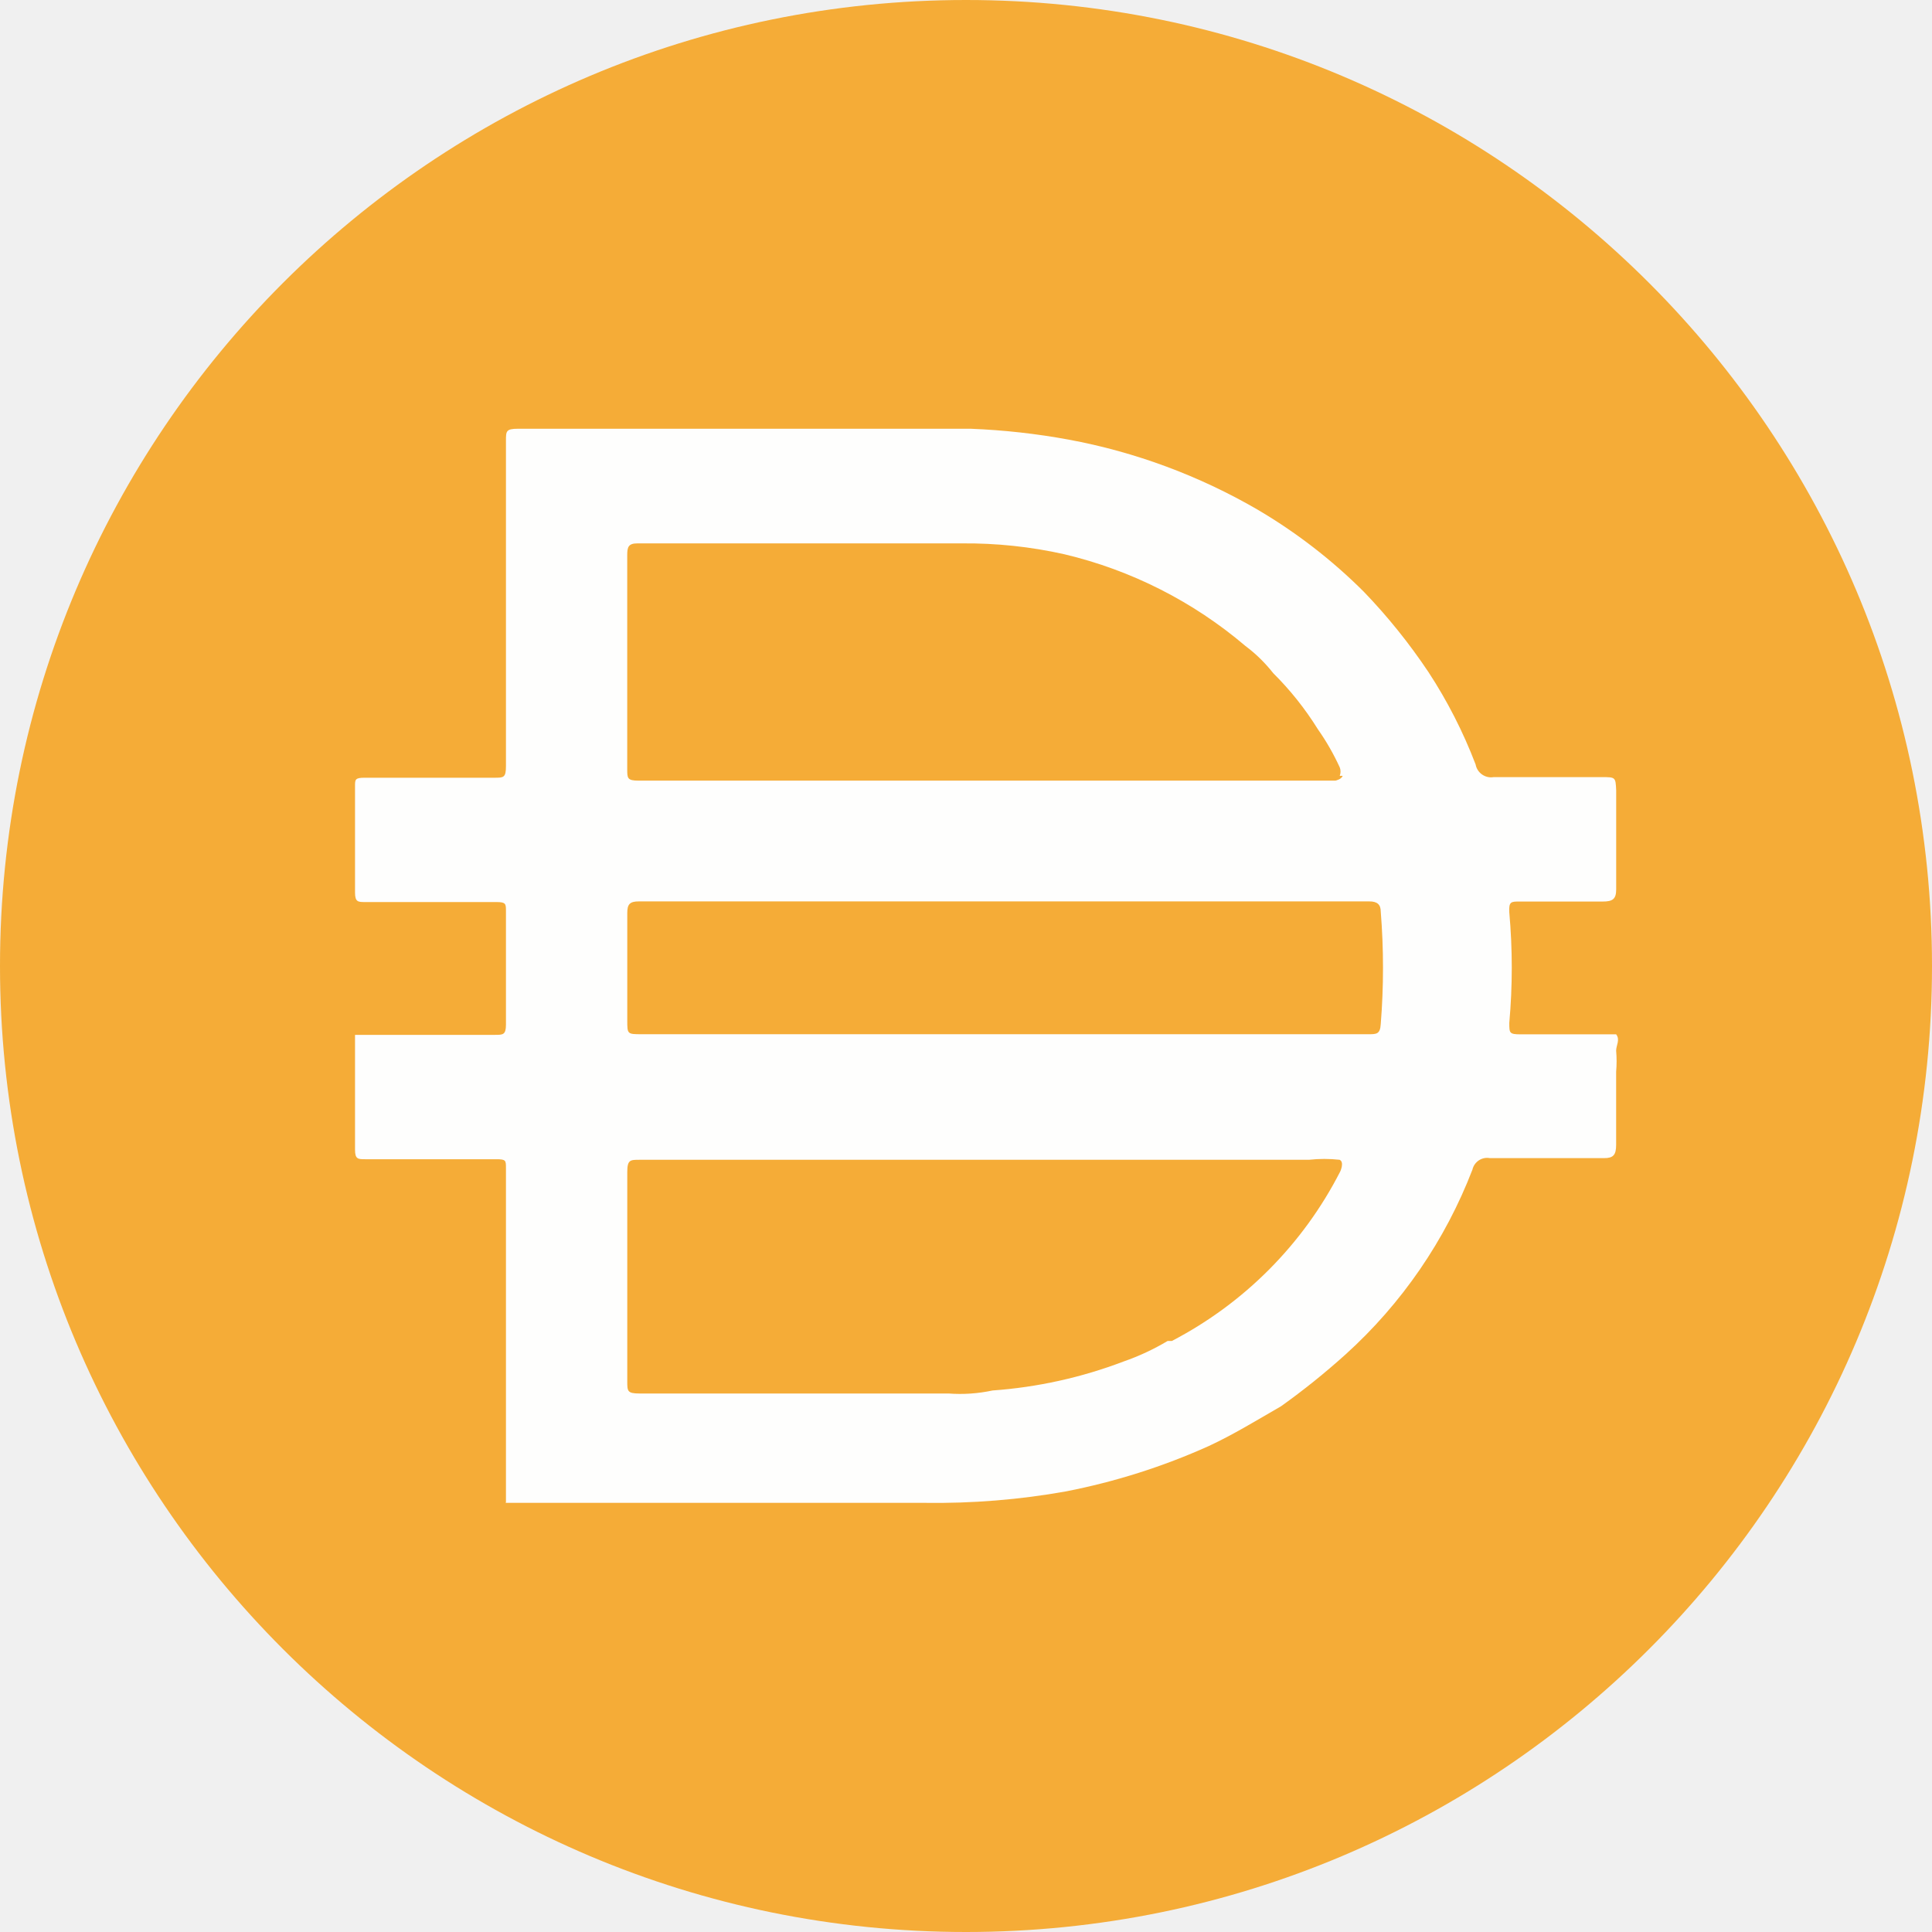
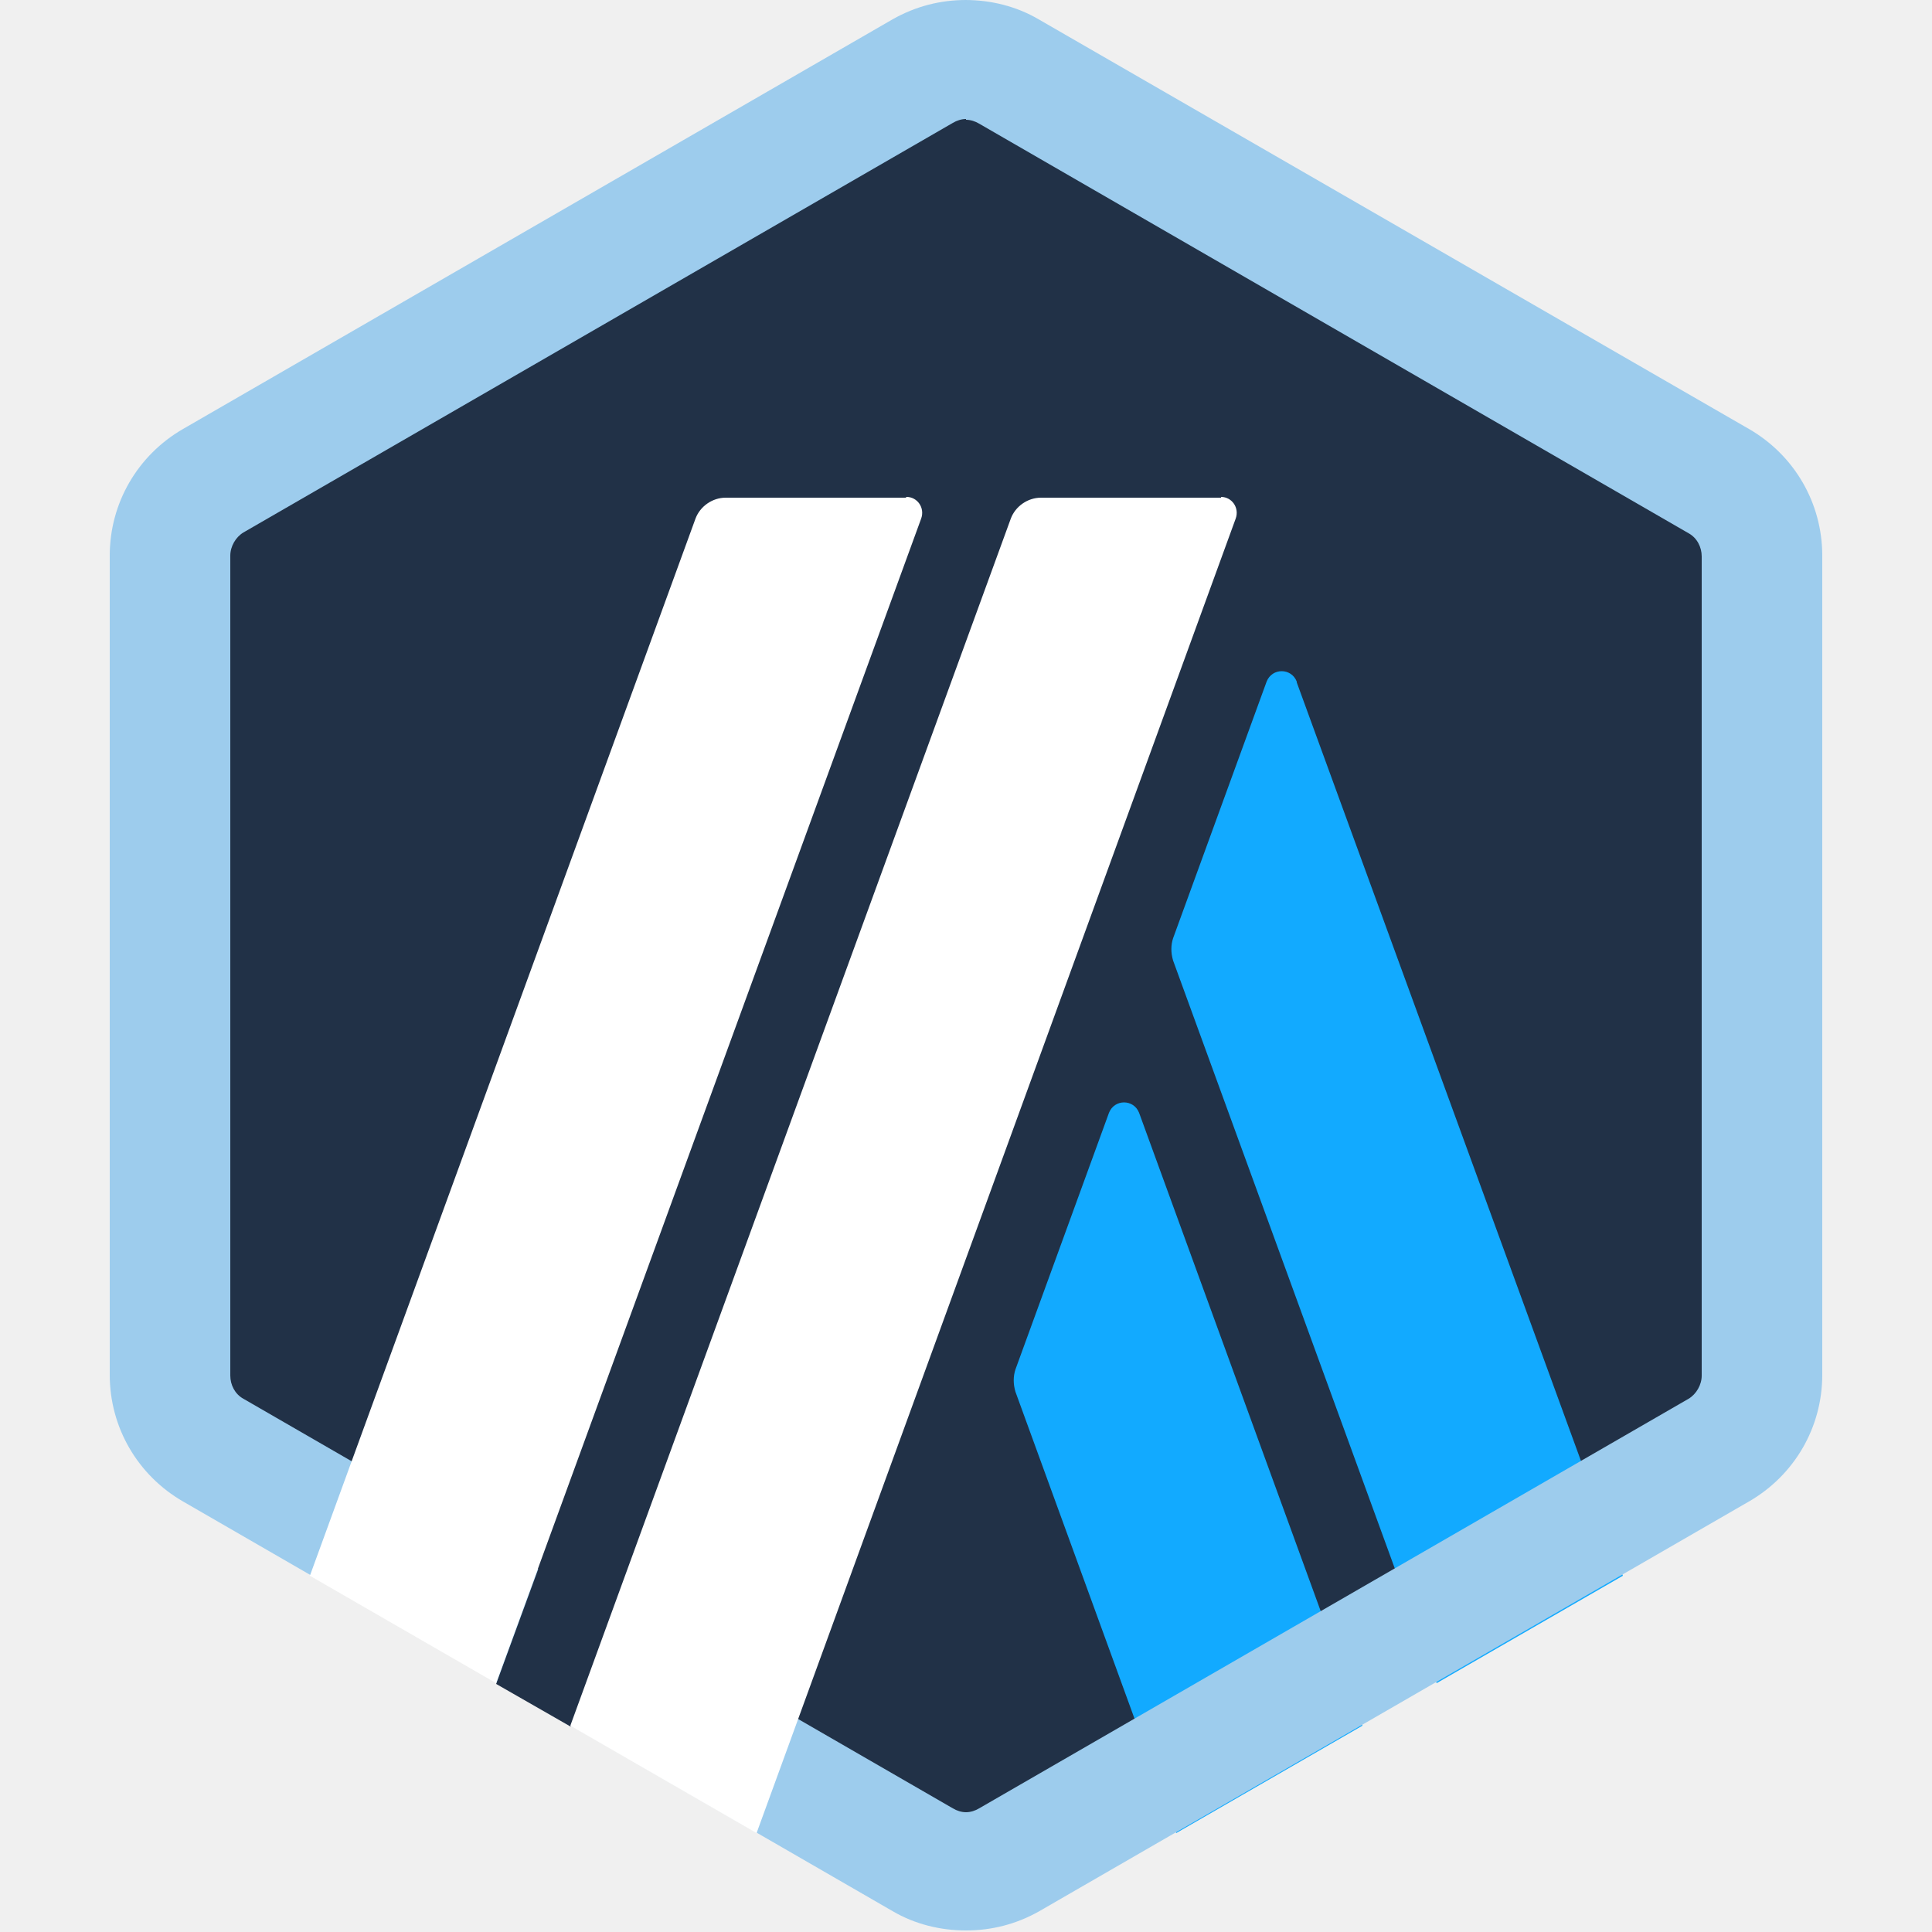
- <svg xmlns="http://www.w3.org/2000/svg" xml:space="preserve" width="100%" height="100%" version="1.1" shape-rendering="geometricPrecision" text-rendering="geometricPrecision" image-rendering="optimizeQuality" fill-rule="evenodd" clip-rule="evenodd" viewBox="0 0 444.44 444.44">
+ <svg xmlns="http://www.w3.org/2000/svg" version="1.1" id="Layer_1" x="0px" y="0px" viewBox="0 0 2500 2500" style="enable-background:new 0 0 2500 2500;" xml:space="preserve">
+   <style type="text/css">
+ 	.st0{fill:none;}
+ 	.st1{fill:#213147;}
+ 	.st2{fill:#12AAFF;}
+ 	.st3{fill:#9DCCED;}
+ 	.st4{fill:#FFFFFF;}
+ </style>
  <g id="Layer_x0020_1">
-     <path fill="#F5AC37" fill-rule="nonzero" d="M222.22 0c122.74,0 222.22,99.5 222.22,222.22 0,122.74 -99.48,222.22 -222.22,222.22 -122.72,0 -222.22,-99.49 -222.22,-222.22 0,-122.72 99.5,-222.22 222.22,-222.22z" />
-     <path fill="#FEFEFD" fill-rule="nonzero" d="M230.41 237.91l84.44 0c1.8,0 2.65,0 2.78,-2.36 0.69,-8.59 0.69,-17.23 0,-25.83 0,-1.67 -0.83,-2.36 -2.64,-2.36l-168.05 0c-2.08,0 -2.64,0.69 -2.64,2.64l0 24.72c0,3.19 0,3.19 3.33,3.19l82.78 0zm77.79 -59.44c0.24,-0.63 0.24,-1.32 0,-1.94 -1.41,-3.07 -3.08,-6 -5.02,-8.75 -2.92,-4.7 -6.36,-9.03 -10.28,-12.92 -1.85,-2.35 -3.99,-4.46 -6.39,-6.25 -12.02,-10.23 -26.31,-17.47 -41.67,-21.11 -7.75,-1.74 -15.67,-2.57 -23.61,-2.5l-74.58 0c-2.08,0 -2.36,0.83 -2.36,2.64l0 49.3c0,2.08 0,2.64 2.64,2.64l160.27 0c0,0 1.39,-0.28 1.67,-1.11l-0.68 0zm0 88.33c-2.36,-0.26 -4.74,-0.26 -7.1,0l-154.02 0c-2.08,0 -2.78,0 -2.78,2.78l0 48.2c0,2.22 0,2.78 2.78,2.78l71.11 0c3.4,0.26 6.8,0.02 10.13,-0.69 10.32,-0.74 20.47,-2.98 30.15,-6.67 3.52,-1.22 6.92,-2.81 10.13,-4.72l0.97 0c16.67,-8.67 30.21,-22.29 38.75,-39.01 0,0 0.97,-2.1 -0.12,-2.65zm-191.81 78.75l0 -0.83 0 -32.36 0 -10.97 0 -32.64c0,-1.81 0,-2.08 -2.22,-2.08l-30.14 0c-1.67,0 -2.36,0 -2.36,-2.22l0 -26.39 32.22 0c1.8,0 2.5,0 2.5,-2.36l0 -26.11c0,-1.67 0,-2.08 -2.22,-2.08l-30.14 0c-1.67,0 -2.36,0 -2.36,-2.22l0 -24.44c0,-1.53 0,-1.94 2.22,-1.94l29.86 0c2.08,0 2.64,0 2.64,-2.64l0 -74.86c0,-2.22 0,-2.78 2.78,-2.78l104.16 0c7.56,0.3 15.07,1.13 22.5,2.5 15.31,2.83 30.02,8.3 43.47,16.11 8.92,5.25 17.13,11.59 24.44,18.89 5.5,5.71 10.46,11.89 14.86,18.47 4.37,6.67 8,13.8 10.85,21.25 0.35,1.94 2.21,3.25 4.15,2.92l24.86 0c3.19,0 3.19,0 3.33,3.06l0 22.78c0,2.22 -0.83,2.78 -3.06,2.78l-19.17 0c-1.94,0 -2.5,0 -2.36,2.5 0.76,8.46 0.76,16.95 0,25.41 0,2.36 0,2.64 2.65,2.64l21.93 0c0.97,1.25 0,2.5 0,3.76 0.14,1.61 0.14,3.24 0,4.85l0 16.81c0,2.36 -0.69,3.06 -2.78,3.06l-26.25 0c-1.83,-0.35 -3.61,0.82 -4.03,2.64 -6.25,16.25 -16.25,30.82 -29.17,42.5 -4.72,4.25 -9.68,8.25 -14.86,11.94 -5.56,3.2 -10.97,6.53 -16.67,9.17 -10.49,4.72 -21.49,8.2 -32.78,10.41 -10.72,1.92 -21.59,2.79 -32.5,2.64l-96.39 0 0 -0.14z" />
+     <g id="_2405588477232">
+       <rect class="st0" width="2500" height="2500" />
+       <g>
+         <g>
+           <path class="st1" d="M226,760v980c0,63,33,120,88,152l849,490c54,31,121,31,175,0l849-490c54-31,88-89,88-152V760      c0-63-33-120-88-152l-849-490c-54-31-121-31-175,0L314,608c-54,31-87,89-87,152H226z" />
+           <g>
+             <g>
+               <g>
+                 <path class="st2" d="M1435,1440l-121,332c-3,9-3,19,0,29l208,571l241-139l-289-793C1467,1422,1442,1422,1435,1440z" />
+               </g>
+               <g>
+                 <path class="st2" d="M1678,882c-7-18-32-18-39,0l-121,332c-3,9-3,19,0,29l341,935l241-139L1678,883V882z" />
+               </g>
+             </g>
+           </g>
+           <g>
+             <path class="st3" d="M1250,155c6,0,12,2,17,5l918,530c11,6,17,18,17,30v1060c0,12-7,24-17,30l-918,530c-5,3-11,5-17,5       s-12-2-17-5l-918-530c-11-6-17-18-17-30V719c0-12,7-24,17-30l918-530c5-3,11-5,17-5l0,0V155z M1250,0c-33,0-65,8-95,25L237,555       c-59,34-95,96-95,164v1060c0,68,36,130,95,164l918,530c29,17,62,25,95,25s65-8,95-25l918-530c59-34,95-96,95-164V719       c0-68-36-130-95-164L1344,25c-29-17-62-25-95-25l0,0H1250z" />
+           </g>
+           <polygon class="st1" points="642,2179 727,1947 897,2088 738,2234     " />
+           <g>
+             <path class="st4" d="M1172,644H939c-17,0-33,11-39,27L401,2039l241,139l550-1507c5-14-5-28-19-28L1172,644z" />
+             <path class="st4" d="M1580,644h-233c-17,0-33,11-39,27L738,2233l241,139l620-1701c5-14-5-28-19-28V644z" />
+           </g>
+         </g>
+       </g>
+     </g>
  </g>
</svg>
